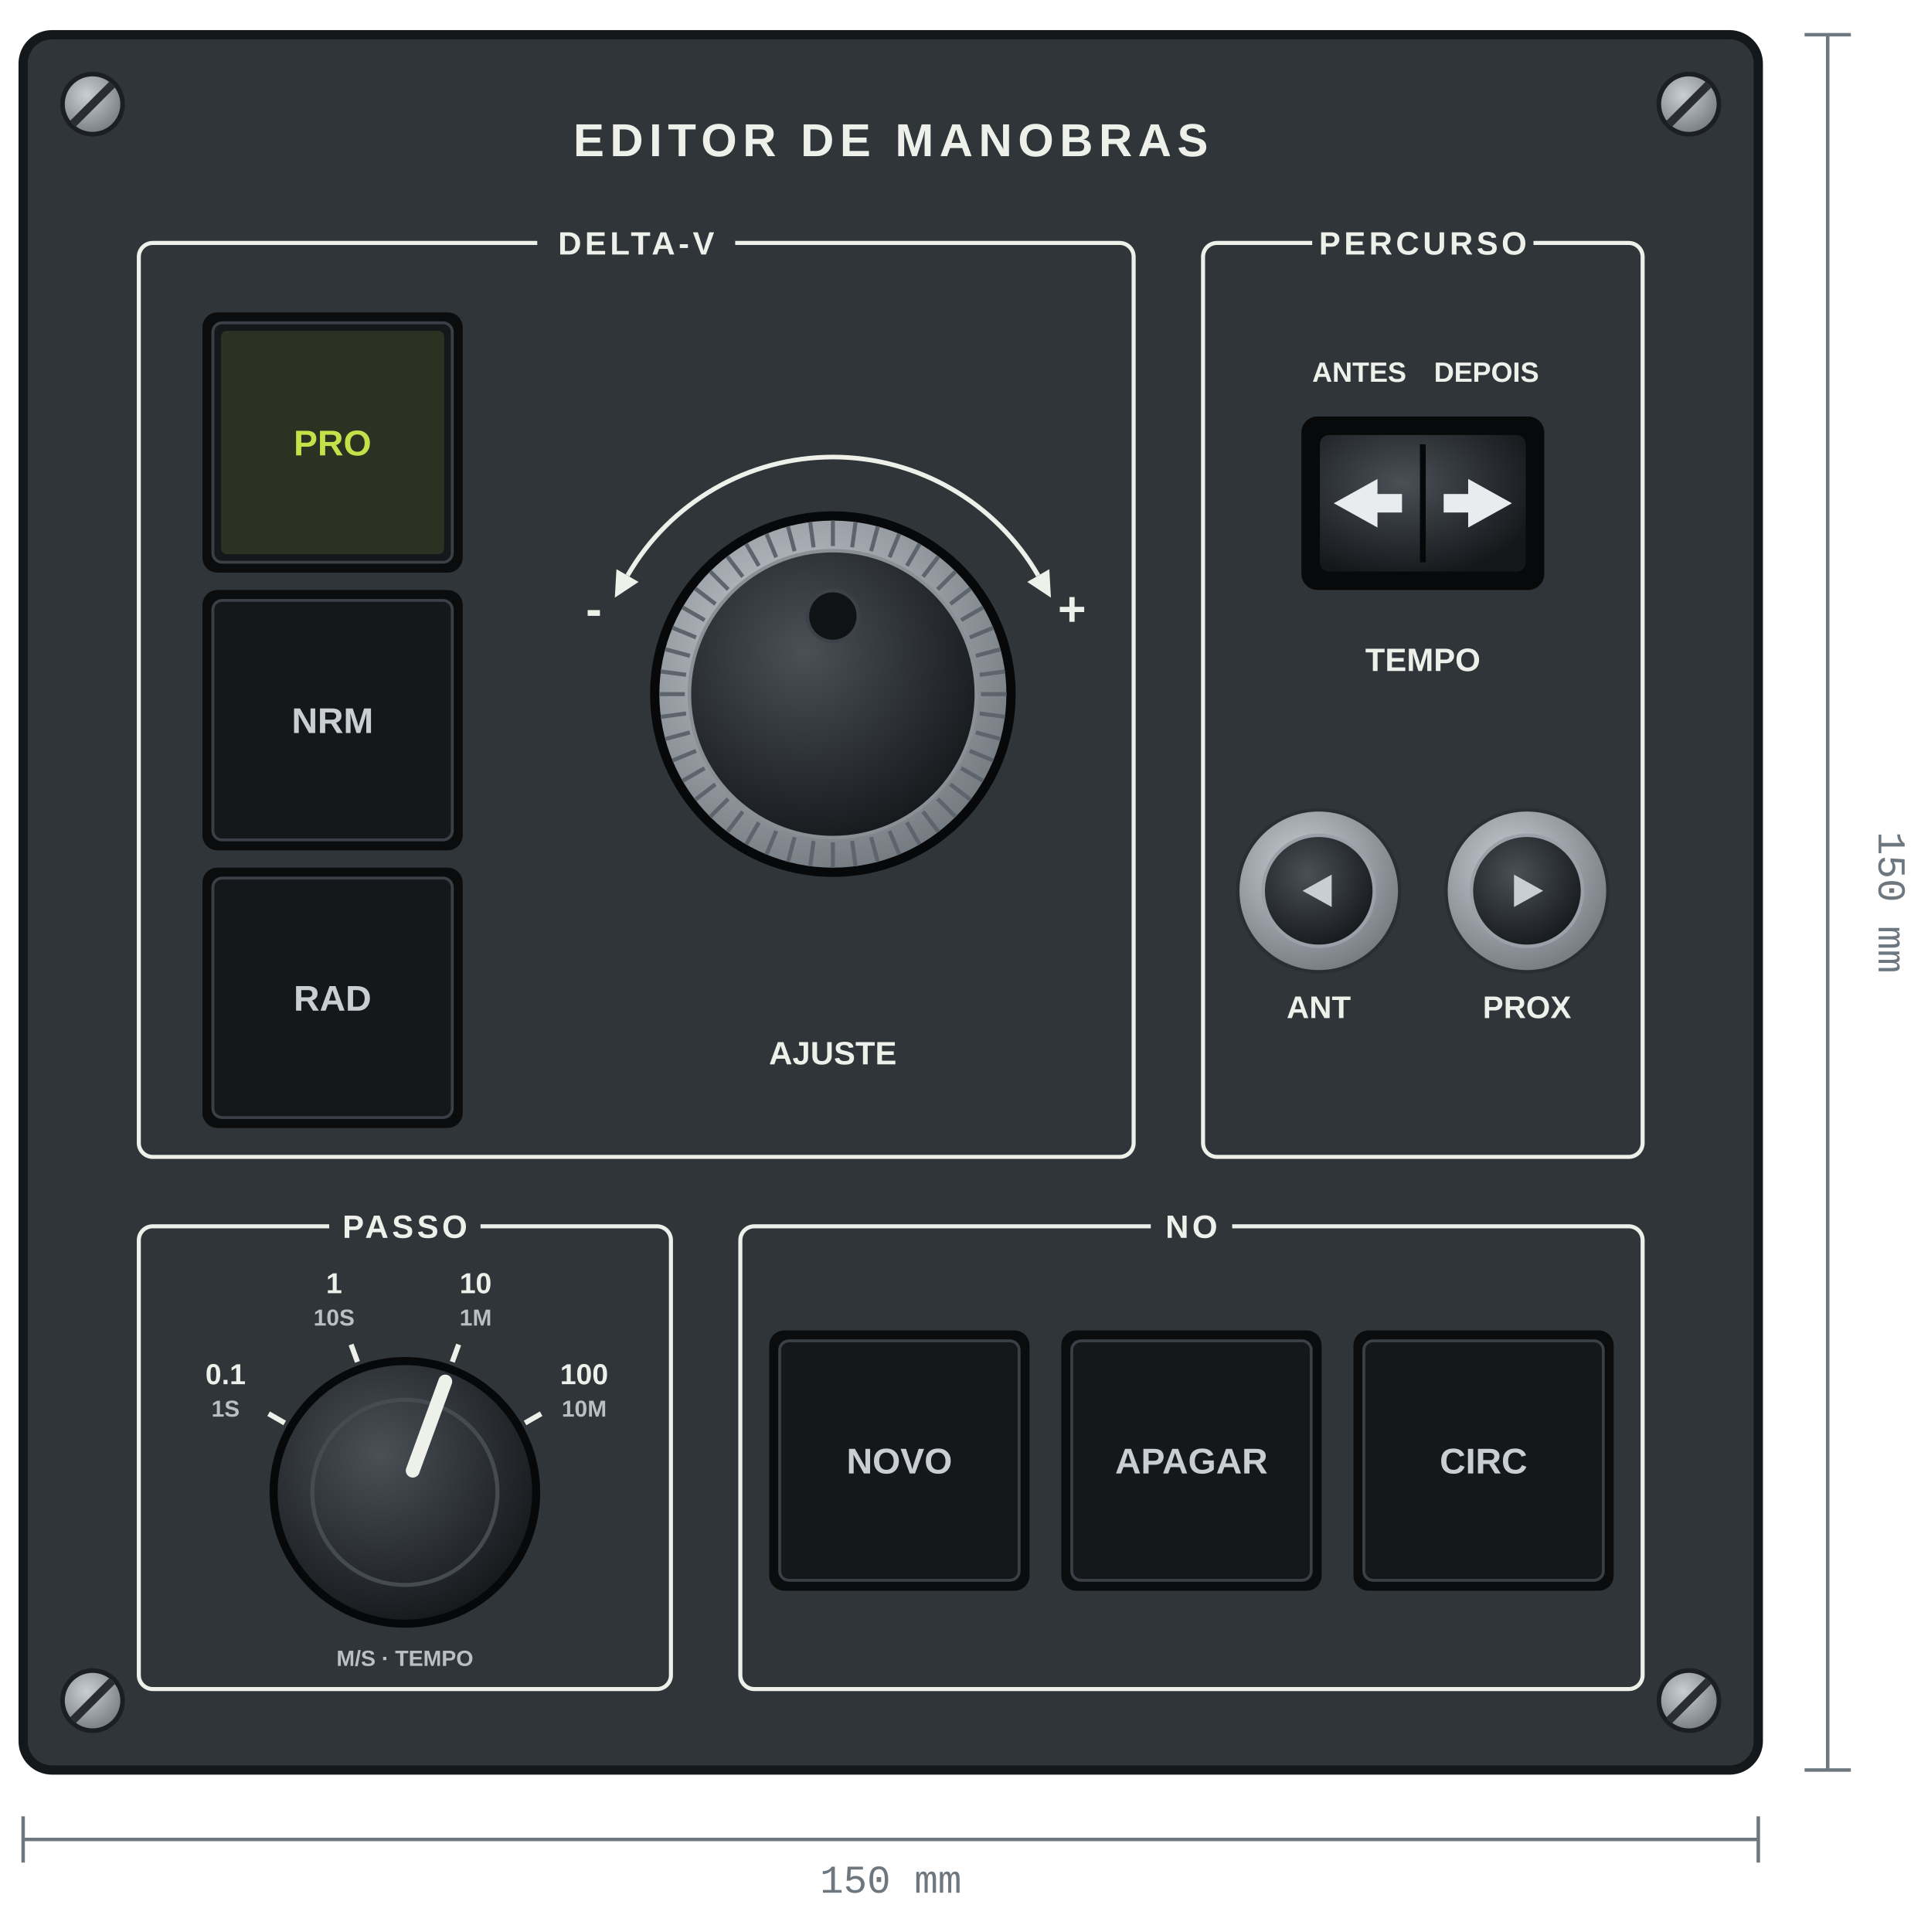
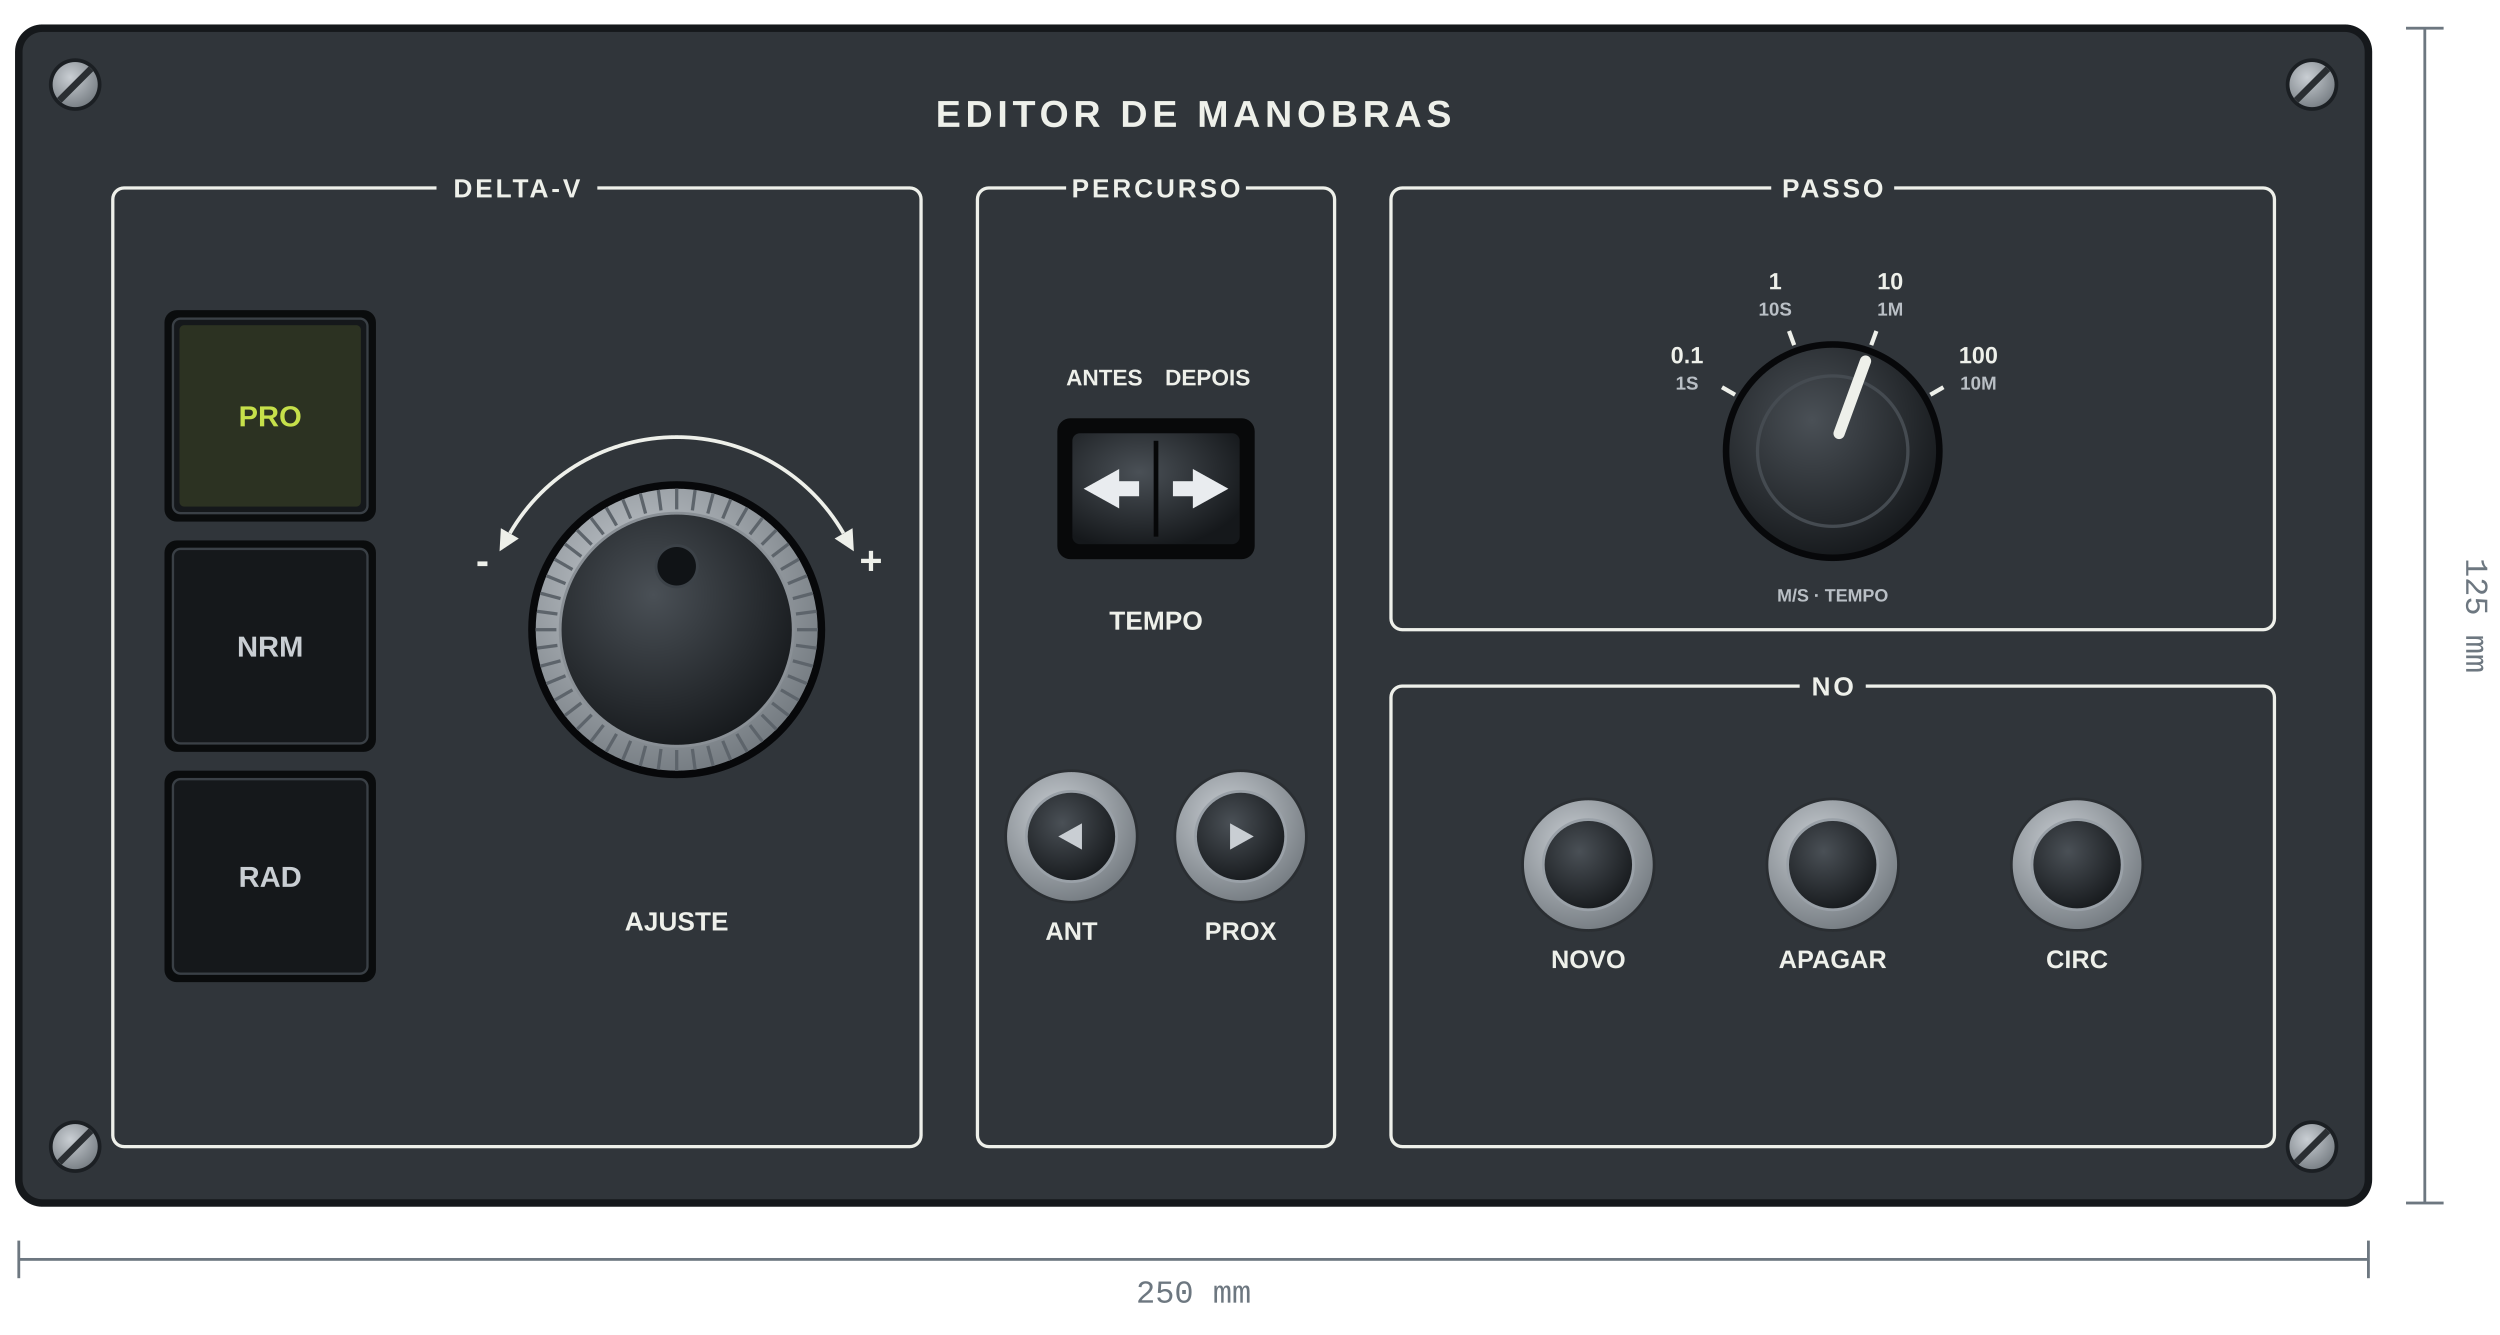
- <svg xmlns="http://www.w3.org/2000/svg" viewBox="-2 -3 166 167" width="664" height="668" role="img" aria-label="Painel do editor de manobras, 150 por 150 mm: korry PRO, NRM e RAD com PRO aceso, encoder de ajuste, grupo PERCURSO com TEMPO, ANT e PROX, chave rotativa de passo e korry NOVO, APAGAR e CIRC">
+ <svg xmlns="http://www.w3.org/2000/svg" viewBox="-2 -3 266 142" width="1064" height="568" role="img" aria-label="Editor de manobras, 250 por 125 mm: korry PRO, NRM e RAD com o PRO aceso, encoder de ajuste, grupo PERCURSO, chave rotativa do passo e botoes NOVO, APAGAR e CIRC">
  <style>.lg{font-family:"B612","Arial Narrow",Arial,sans-serif;font-weight:700}.lcdt{font-family:"B612 Mono","Courier New",monospace;font-weight:700}.dimline{stroke:#6d7780;stroke-width:.3;fill:none}.dimtext{fill:#6d7780;font-family:"B612 Mono","Courier New",monospace;font-size:3.4px}</style>
  <defs>
    <pattern id="zebra" width="6" height="6" patternUnits="userSpaceOnUse" patternTransform="rotate(45)">
      <rect width="6" height="6" fill="#1b1d1f" />
      <rect width="3" height="6" fill="#e7b416" />
    </pattern>
    <radialGradient id="knob" cx="40%" cy="35%" r="70%">
      <stop offset="0" stop-color="#4a5056" />
      <stop offset="1" stop-color="#15181b" />
    </radialGradient>
    <radialGradient id="nut" cx="40%" cy="35%" r="75%">
      <stop offset="0" stop-color="#c9ced3" />
      <stop offset="1" stop-color="#6c7379" />
    </radialGradient>
  </defs>
-   <rect x="0" y="0" width="150" height="150" rx="2.5" fill="#30353a" stroke="#15181b" stroke-width=".8" />
+   <rect x="0" y="0" width="250" height="125" rx="2.5" fill="#30353a" stroke="#15181b" stroke-width=".8" />
  <circle cx="6" cy="6" r="2.6" fill="url(#nut)" stroke="#1b1f23" stroke-width=".4" />
  <line x1="4.3" y1="7.7" x2="7.7" y2="4.3" stroke="#2a2e32" stroke-width=".7" />
-   <circle cx="144" cy="6" r="2.6" fill="url(#nut)" stroke="#1b1f23" stroke-width=".4" />
-   <line x1="142.3" y1="7.7" x2="145.7" y2="4.3" stroke="#2a2e32" stroke-width=".7" />
-   <circle cx="6" cy="144" r="2.6" fill="url(#nut)" stroke="#1b1f23" stroke-width=".4" />
-   <line x1="4.3" y1="145.7" x2="7.7" y2="142.3" stroke="#2a2e32" stroke-width=".7" />
-   <circle cx="144" cy="144" r="2.6" fill="url(#nut)" stroke="#1b1f23" stroke-width=".4" />
-   <line x1="142.3" y1="145.7" x2="145.7" y2="142.3" stroke="#2a2e32" stroke-width=".7" />
-   <text class="lg" x="75" y="10.5" font-size="4" text-anchor="middle" fill="#eef0ea" letter-spacing=".5">EDITOR DE MANOBRAS</text>
-   <rect x="10" y="18" width="86" height="79" rx="1.2" fill="none" stroke="#eef0ea" stroke-width=".35" />
-   <rect x="44.444" y="16" width="17.112" height="4" fill="#30353a" />
-   <text class="lg" x="53" y="19" font-size="2.8" text-anchor="middle" fill="#eef0ea" letter-spacing=".3">DELTA-V</text>
-   <rect x="15.5" y="24" width="22.5" height="22.5" rx="1.3" fill="#0a0c0d" />
-   <rect x="16.4" y="24.9" width="20.7" height="20.7" rx=".8" fill="#15181b" stroke="#3a4046" stroke-width=".25" />
-   <rect x="17.1" y="25.6" width="19.3" height="19.3" rx=".5" fill="#c6e04a" opacity=".13" />
-   <text class="lg" x="26.75" y="36.366" font-size="3.1" text-anchor="middle" fill="#c6e04a">PRO</text>
-   <rect x="15.5" y="48" width="22.5" height="22.5" rx="1.3" fill="#0a0c0d" />
-   <rect x="16.4" y="48.9" width="20.7" height="20.7" rx=".8" fill="#15181b" stroke="#3a4046" stroke-width=".25" />
-   <text class="lg" x="26.75" y="60.366" font-size="3.1" text-anchor="middle" fill="#c9ced3">NRM</text>
-   <rect x="15.5" y="72" width="22.5" height="22.5" rx="1.3" fill="#0a0c0d" />
-   <rect x="16.4" y="72.9" width="20.7" height="20.7" rx=".8" fill="#15181b" stroke="#3a4046" stroke-width=".25" />
-   <text class="lg" x="26.75" y="84.366" font-size="3.1" text-anchor="middle" fill="#c9ced3">RAD</text>
-   <path d="M52.25 46.75 A20.5 20.5 0 0 1 87.75 46.75" fill="none" stroke="#eef0ea" stroke-width=".4" />
-   <polygon points="51.15,48.66 51.29,46.20 53.20,47.30" fill="#eef0ea" />
-   <polygon points="88.85,48.66 88.71,46.20 86.80,47.30" fill="#eef0ea" />
-   <text class="lg" x="49.33" y="51.08" font-size="4.2" text-anchor="middle" fill="#eef0ea">-</text>
-   <text class="lg" x="90.67" y="51.08" font-size="4.2" text-anchor="middle" fill="#eef0ea">+</text>
-   <circle cx="70" cy="57" r="15.8" fill="#07080a" />
-   <circle cx="70" cy="57" r="15" fill="url(#nut)" />
-   <line x1="82.80" y1="57.00" x2="85.00" y2="57.00" stroke="#5d646b" stroke-width=".35" />
-   <line x1="82.69" y1="58.67" x2="84.87" y2="58.96" stroke="#5d646b" stroke-width=".35" />
-   <line x1="82.36" y1="60.31" x2="84.49" y2="60.88" stroke="#5d646b" stroke-width=".35" />
-   <line x1="81.83" y1="61.90" x2="83.86" y2="62.74" stroke="#5d646b" stroke-width=".35" />
-   <line x1="81.09" y1="63.40" x2="82.99" y2="64.50" stroke="#5d646b" stroke-width=".35" />
-   <line x1="80.15" y1="64.79" x2="81.90" y2="66.13" stroke="#5d646b" stroke-width=".35" />
-   <line x1="79.05" y1="66.05" x2="80.61" y2="67.61" stroke="#5d646b" stroke-width=".35" />
-   <line x1="77.79" y1="67.15" x2="79.13" y2="68.90" stroke="#5d646b" stroke-width=".35" />
-   <line x1="76.40" y1="68.09" x2="77.50" y2="69.99" stroke="#5d646b" stroke-width=".35" />
-   <line x1="74.90" y1="68.83" x2="75.74" y2="70.86" stroke="#5d646b" stroke-width=".35" />
-   <line x1="73.31" y1="69.36" x2="73.88" y2="71.49" stroke="#5d646b" stroke-width=".35" />
-   <line x1="71.67" y1="69.69" x2="71.96" y2="71.87" stroke="#5d646b" stroke-width=".35" />
-   <line x1="70.00" y1="69.80" x2="70.00" y2="72.00" stroke="#5d646b" stroke-width=".35" />
-   <line x1="68.33" y1="69.69" x2="68.04" y2="71.87" stroke="#5d646b" stroke-width=".35" />
-   <line x1="66.69" y1="69.36" x2="66.12" y2="71.49" stroke="#5d646b" stroke-width=".35" />
-   <line x1="65.10" y1="68.83" x2="64.26" y2="70.86" stroke="#5d646b" stroke-width=".35" />
-   <line x1="63.60" y1="68.09" x2="62.50" y2="69.99" stroke="#5d646b" stroke-width=".35" />
-   <line x1="62.21" y1="67.15" x2="60.87" y2="68.90" stroke="#5d646b" stroke-width=".35" />
-   <line x1="60.95" y1="66.05" x2="59.39" y2="67.61" stroke="#5d646b" stroke-width=".35" />
-   <line x1="59.85" y1="64.79" x2="58.10" y2="66.13" stroke="#5d646b" stroke-width=".35" />
-   <line x1="58.91" y1="63.40" x2="57.01" y2="64.50" stroke="#5d646b" stroke-width=".35" />
-   <line x1="58.17" y1="61.90" x2="56.14" y2="62.74" stroke="#5d646b" stroke-width=".35" />
-   <line x1="57.64" y1="60.31" x2="55.51" y2="60.88" stroke="#5d646b" stroke-width=".35" />
-   <line x1="57.31" y1="58.67" x2="55.13" y2="58.96" stroke="#5d646b" stroke-width=".35" />
-   <line x1="57.20" y1="57.00" x2="55.00" y2="57.00" stroke="#5d646b" stroke-width=".35" />
-   <line x1="57.31" y1="55.33" x2="55.13" y2="55.04" stroke="#5d646b" stroke-width=".35" />
-   <line x1="57.64" y1="53.69" x2="55.51" y2="53.12" stroke="#5d646b" stroke-width=".35" />
-   <line x1="58.17" y1="52.10" x2="56.14" y2="51.26" stroke="#5d646b" stroke-width=".35" />
-   <line x1="58.91" y1="50.60" x2="57.01" y2="49.50" stroke="#5d646b" stroke-width=".35" />
-   <line x1="59.85" y1="49.21" x2="58.10" y2="47.87" stroke="#5d646b" stroke-width=".35" />
-   <line x1="60.95" y1="47.95" x2="59.39" y2="46.39" stroke="#5d646b" stroke-width=".35" />
-   <line x1="62.21" y1="46.85" x2="60.87" y2="45.10" stroke="#5d646b" stroke-width=".35" />
-   <line x1="63.60" y1="45.91" x2="62.50" y2="44.01" stroke="#5d646b" stroke-width=".35" />
-   <line x1="65.10" y1="45.17" x2="64.26" y2="43.14" stroke="#5d646b" stroke-width=".35" />
-   <line x1="66.69" y1="44.64" x2="66.12" y2="42.51" stroke="#5d646b" stroke-width=".35" />
-   <line x1="68.33" y1="44.31" x2="68.04" y2="42.13" stroke="#5d646b" stroke-width=".35" />
-   <line x1="70.00" y1="44.20" x2="70.00" y2="42.00" stroke="#5d646b" stroke-width=".35" />
-   <line x1="71.67" y1="44.31" x2="71.96" y2="42.13" stroke="#5d646b" stroke-width=".35" />
-   <line x1="73.31" y1="44.64" x2="73.88" y2="42.51" stroke="#5d646b" stroke-width=".35" />
-   <line x1="74.90" y1="45.17" x2="75.74" y2="43.14" stroke="#5d646b" stroke-width=".35" />
-   <line x1="76.40" y1="45.91" x2="77.50" y2="44.01" stroke="#5d646b" stroke-width=".35" />
-   <line x1="77.79" y1="46.85" x2="79.13" y2="45.10" stroke="#5d646b" stroke-width=".35" />
-   <line x1="79.05" y1="47.95" x2="80.61" y2="46.39" stroke="#5d646b" stroke-width=".35" />
-   <line x1="80.15" y1="49.21" x2="81.90" y2="47.87" stroke="#5d646b" stroke-width=".35" />
-   <line x1="81.09" y1="50.60" x2="82.99" y2="49.50" stroke="#5d646b" stroke-width=".35" />
-   <line x1="81.83" y1="52.10" x2="83.86" y2="51.26" stroke="#5d646b" stroke-width=".35" />
-   <line x1="82.36" y1="53.69" x2="84.49" y2="53.12" stroke="#5d646b" stroke-width=".35" />
-   <line x1="82.69" y1="55.33" x2="84.87" y2="55.04" stroke="#5d646b" stroke-width=".35" />
-   <circle cx="70" cy="57" r="12.4" fill="url(#knob)" stroke="#8a9096" stroke-width=".3" />
-   <circle cx="70" cy="50.25" r="2.2" fill="#101316" stroke="#3c4248" stroke-width=".3" />
-   <text class="lg" x="70" y="89" font-size="2.8" text-anchor="middle" fill="#eef0ea">AJUSTE</text>
-   <rect x="102" y="18" width="38" height="79" rx="1.2" fill="none" stroke="#eef0ea" stroke-width=".35" />
-   <rect x="111.436" y="16" width="19.128" height="4" fill="#30353a" />
-   <text class="lg" x="121" y="19" font-size="2.8" text-anchor="middle" fill="#eef0ea" letter-spacing=".3">PERCURSO</text>
-   <text class="lg" x="115.5" y="30" font-size="2.4" text-anchor="middle" fill="#eef0ea">ANTES</text>
-   <text class="lg" x="126.5" y="30" font-size="2.4" text-anchor="middle" fill="#eef0ea">DEPOIS</text>
-   <rect x="110.5" y="33" width="21" height="15" rx="1.4" fill="#08090a" />
-   <rect x="112.1" y="34.6" width="17.8" height="11.8" rx=".8" fill="url(#knob)" />
-   <line x1="121" y1="35.4" x2="121" y2="45.6" stroke="#060708" stroke-width=".5" />
-   <polygon points="113.30 40.50 117.08 38.40 117.08 42.60" fill="#e9ecef" />
-   <rect x="117" y="39.7" width="2.2" height="1.6" fill="#e9ecef" />
-   <polygon points="128.70 40.50 124.92 38.40 124.92 42.60" fill="#e9ecef" />
-   <rect x="122.8" y="39.7" width="2.2" height="1.6" fill="#e9ecef" />
-   <text class="lg" x="121" y="55" font-size="2.8" text-anchor="middle" fill="#eef0ea">TEMPO</text>
-   <circle cx="112" cy="74" r="7" fill="url(#nut)" stroke="#2a2e32" stroke-width=".3" />
-   <circle cx="112" cy="74" r="4.8" fill="url(#knob)" stroke="#9aa1a8" stroke-width=".3" />
-   <polygon points="110.60 74.00 113.12 72.60 113.12 75.40" fill="#c9ced3" />
-   <text class="lg" x="112" y="85" font-size="2.7" text-anchor="middle" fill="#eef0ea">ANT</text>
-   <circle cx="130" cy="74" r="7" fill="url(#nut)" stroke="#2a2e32" stroke-width=".3" />
-   <circle cx="130" cy="74" r="4.8" fill="url(#knob)" stroke="#9aa1a8" stroke-width=".3" />
-   <polygon points="131.40 74.00 128.88 72.60 128.88 75.40" fill="#c9ced3" />
-   <text class="lg" x="130" y="85" font-size="2.7" text-anchor="middle" fill="#eef0ea">PROX</text>
-   <rect x="10" y="103" width="46" height="40" rx="1.2" fill="none" stroke="#eef0ea" stroke-width=".35" />
-   <rect x="26.46" y="101" width="13.08" height="4" fill="#30353a" />
-   <text class="lg" x="33" y="104" font-size="2.8" text-anchor="middle" fill="#eef0ea" letter-spacing=".3">PASSO</text>
-   <line x1="22.61" y1="120.00" x2="21.22" y2="119.20" stroke="#eef0ea" stroke-width=".45" />
-   <text class="lg" x="17.50" y="116.65" font-size="2.5" text-anchor="middle" fill="#eef0ea">0.1</text>
-   <text class="lg" x="17.50" y="119.45" font-size="2" text-anchor="middle" fill="#b9bfc5">1S</text>
-   <line x1="28.90" y1="114.72" x2="28.35" y2="113.22" stroke="#eef0ea" stroke-width=".45" />
-   <text class="lg" x="26.88" y="108.78" font-size="2.5" text-anchor="middle" fill="#eef0ea">1</text>
-   <text class="lg" x="26.88" y="111.58" font-size="2" text-anchor="middle" fill="#b9bfc5">10S</text>
-   <line x1="37.10" y1="114.72" x2="37.65" y2="113.22" stroke="#eef0ea" stroke-width=".45" />
-   <text class="lg" x="39.12" y="108.78" font-size="2.5" text-anchor="middle" fill="#eef0ea">10</text>
-   <text class="lg" x="39.12" y="111.58" font-size="2" text-anchor="middle" fill="#b9bfc5">1M</text>
-   <line x1="43.39" y1="120.00" x2="44.78" y2="119.20" stroke="#eef0ea" stroke-width=".45" />
-   <text class="lg" x="48.50" y="116.65" font-size="2.5" text-anchor="middle" fill="#eef0ea">100</text>
-   <text class="lg" x="48.50" y="119.45" font-size="2" text-anchor="middle" fill="#b9bfc5">10M</text>
-   <circle cx="33" cy="126" r="11.7" fill="#07080a" />
-   <circle cx="33" cy="126" r="11" fill="url(#knob)" />
-   <circle cx="33" cy="126" r="8" fill="none" stroke="#454b51" stroke-width=".35" />
-   <line x1="33.68" y1="124.12" x2="36.49" y2="116.42" stroke="#eef0ea" stroke-width="1.2" stroke-linecap="round" />
-   <text class="lg" x="33" y="141" font-size="1.9" text-anchor="middle" fill="#b9bfc5">M/S  ·  TEMPO</text>
-   <rect x="62" y="103" width="78" height="40" rx="1.2" fill="none" stroke="#eef0ea" stroke-width=".35" />
-   <rect x="97.484" y="101" width="7.032" height="4" fill="#30353a" />
-   <text class="lg" x="101" y="104" font-size="2.8" text-anchor="middle" fill="#eef0ea" letter-spacing=".3">NO</text>
-   <rect x="64.5" y="112" width="22.5" height="22.5" rx="1.3" fill="#0a0c0d" />
-   <rect x="65.4" y="112.9" width="20.7" height="20.7" rx=".8" fill="#15181b" stroke="#3a4046" stroke-width=".25" />
-   <text class="lg" x="75.75" y="124.366" font-size="3.1" text-anchor="middle" fill="#c9ced3">NOVO</text>
-   <rect x="89.75" y="112" width="22.5" height="22.5" rx="1.3" fill="#0a0c0d" />
-   <rect x="90.65" y="112.9" width="20.7" height="20.7" rx=".8" fill="#15181b" stroke="#3a4046" stroke-width=".25" />
-   <text class="lg" x="101" y="124.366" font-size="3.1" text-anchor="middle" fill="#c9ced3">APAGAR</text>
-   <rect x="115" y="112" width="22.5" height="22.5" rx="1.3" fill="#0a0c0d" />
-   <rect x="115.9" y="112.9" width="20.7" height="20.7" rx=".8" fill="#15181b" stroke="#3a4046" stroke-width=".25" />
-   <text class="lg" x="126.25" y="124.366" font-size="3.1" text-anchor="middle" fill="#c9ced3">CIRC</text>
-   <line class="dimline" x1="0" y1="156" x2="150" y2="156" />
-   <line class="dimline" x1="0" y1="154" x2="0" y2="158" />
-   <line class="dimline" x1="150" y1="154" x2="150" y2="158" />
-   <text class="dimtext" x="75" y="160.6" text-anchor="middle">150 mm</text>
-   <line class="dimline" x1="156" y1="0" x2="156" y2="150" />
-   <line class="dimline" x1="154" y1="0" x2="158" y2="0" />
-   <line class="dimline" x1="154" y1="150" x2="158" y2="150" />
-   <text class="dimtext" transform="translate(160.4 75) rotate(90)" text-anchor="middle">150 mm</text>
+   <circle cx="244" cy="6" r="2.6" fill="url(#nut)" stroke="#1b1f23" stroke-width=".4" />
+   <line x1="242.3" y1="7.7" x2="245.7" y2="4.3" stroke="#2a2e32" stroke-width=".7" />
+   <circle cx="6" cy="119" r="2.6" fill="url(#nut)" stroke="#1b1f23" stroke-width=".4" />
+   <line x1="4.3" y1="120.7" x2="7.7" y2="117.3" stroke="#2a2e32" stroke-width=".7" />
+   <circle cx="244" cy="119" r="2.6" fill="url(#nut)" stroke="#1b1f23" stroke-width=".4" />
+   <line x1="242.3" y1="120.7" x2="245.7" y2="117.3" stroke="#2a2e32" stroke-width=".7" />
+   <text class="lg" x="125" y="10.5" font-size="4" text-anchor="middle" fill="#eef0ea" letter-spacing=".5">EDITOR DE MANOBRAS</text>
+   <rect x="10" y="17" width="86" height="102" rx="1.2" fill="none" stroke="#eef0ea" stroke-width=".35" />
+   <rect x="44.444" y="15" width="17.112" height="4" fill="#30353a" />
+   <text class="lg" x="53" y="18" font-size="2.8" text-anchor="middle" fill="#eef0ea" letter-spacing=".3">DELTA-V</text>
+   <rect x="15.5" y="30" width="22.5" height="22.5" rx="1.3" fill="#0a0c0d" />
+   <rect x="16.4" y="30.9" width="20.7" height="20.7" rx=".8" fill="#15181b" stroke="#3a4046" stroke-width=".25" />
+   <rect x="17.1" y="31.6" width="19.3" height="19.3" rx=".5" fill="#c6e04a" opacity=".13" />
+   <text class="lg" x="26.75" y="42.366" font-size="3.1" text-anchor="middle" fill="#c6e04a">PRO</text>
+   <rect x="15.5" y="54.5" width="22.5" height="22.5" rx="1.3" fill="#0a0c0d" />
+   <rect x="16.4" y="55.4" width="20.7" height="20.7" rx=".8" fill="#15181b" stroke="#3a4046" stroke-width=".25" />
+   <text class="lg" x="26.75" y="66.866" font-size="3.1" text-anchor="middle" fill="#c9ced3">NRM</text>
+   <rect x="15.5" y="79" width="22.5" height="22.5" rx="1.3" fill="#0a0c0d" />
+   <rect x="16.4" y="79.9" width="20.7" height="20.7" rx=".8" fill="#15181b" stroke="#3a4046" stroke-width=".25" />
+   <text class="lg" x="26.75" y="91.366" font-size="3.1" text-anchor="middle" fill="#c9ced3">RAD</text>
+   <path d="M52.25 53.75 A20.5 20.5 0 0 1 87.75 53.75" fill="none" stroke="#eef0ea" stroke-width=".4" />
+   <polygon points="51.15,55.66 51.29,53.20 53.20,54.30" fill="#eef0ea" />
+   <polygon points="88.85,55.66 88.71,53.20 86.80,54.30" fill="#eef0ea" />
+   <text class="lg" x="49.33" y="58.08" font-size="4.2" text-anchor="middle" fill="#eef0ea">-</text>
+   <text class="lg" x="90.67" y="58.08" font-size="4.2" text-anchor="middle" fill="#eef0ea">+</text>
+   <circle cx="70" cy="64" r="15.8" fill="#07080a" />
+   <circle cx="70" cy="64" r="15" fill="url(#nut)" />
+   <line x1="82.80" y1="64.00" x2="85.00" y2="64.00" stroke="#5d646b" stroke-width=".35" />
+   <line x1="82.69" y1="65.67" x2="84.87" y2="65.96" stroke="#5d646b" stroke-width=".35" />
+   <line x1="82.36" y1="67.31" x2="84.49" y2="67.88" stroke="#5d646b" stroke-width=".35" />
+   <line x1="81.83" y1="68.90" x2="83.86" y2="69.74" stroke="#5d646b" stroke-width=".35" />
+   <line x1="81.09" y1="70.40" x2="82.99" y2="71.50" stroke="#5d646b" stroke-width=".35" />
+   <line x1="80.15" y1="71.79" x2="81.90" y2="73.13" stroke="#5d646b" stroke-width=".35" />
+   <line x1="79.05" y1="73.05" x2="80.61" y2="74.61" stroke="#5d646b" stroke-width=".35" />
+   <line x1="77.79" y1="74.15" x2="79.13" y2="75.90" stroke="#5d646b" stroke-width=".35" />
+   <line x1="76.40" y1="75.09" x2="77.50" y2="76.99" stroke="#5d646b" stroke-width=".35" />
+   <line x1="74.90" y1="75.83" x2="75.74" y2="77.86" stroke="#5d646b" stroke-width=".35" />
+   <line x1="73.31" y1="76.36" x2="73.88" y2="78.49" stroke="#5d646b" stroke-width=".35" />
+   <line x1="71.67" y1="76.69" x2="71.96" y2="78.87" stroke="#5d646b" stroke-width=".35" />
+   <line x1="70.00" y1="76.80" x2="70.00" y2="79.00" stroke="#5d646b" stroke-width=".35" />
+   <line x1="68.33" y1="76.69" x2="68.04" y2="78.87" stroke="#5d646b" stroke-width=".35" />
+   <line x1="66.69" y1="76.36" x2="66.12" y2="78.49" stroke="#5d646b" stroke-width=".35" />
+   <line x1="65.10" y1="75.83" x2="64.26" y2="77.86" stroke="#5d646b" stroke-width=".35" />
+   <line x1="63.60" y1="75.09" x2="62.50" y2="76.99" stroke="#5d646b" stroke-width=".35" />
+   <line x1="62.21" y1="74.15" x2="60.87" y2="75.90" stroke="#5d646b" stroke-width=".35" />
+   <line x1="60.95" y1="73.05" x2="59.39" y2="74.61" stroke="#5d646b" stroke-width=".35" />
+   <line x1="59.85" y1="71.79" x2="58.10" y2="73.13" stroke="#5d646b" stroke-width=".35" />
+   <line x1="58.91" y1="70.40" x2="57.01" y2="71.50" stroke="#5d646b" stroke-width=".35" />
+   <line x1="58.17" y1="68.90" x2="56.14" y2="69.74" stroke="#5d646b" stroke-width=".35" />
+   <line x1="57.64" y1="67.31" x2="55.51" y2="67.88" stroke="#5d646b" stroke-width=".35" />
+   <line x1="57.31" y1="65.67" x2="55.13" y2="65.96" stroke="#5d646b" stroke-width=".35" />
+   <line x1="57.20" y1="64.00" x2="55.00" y2="64.00" stroke="#5d646b" stroke-width=".35" />
+   <line x1="57.31" y1="62.33" x2="55.13" y2="62.04" stroke="#5d646b" stroke-width=".35" />
+   <line x1="57.64" y1="60.69" x2="55.51" y2="60.12" stroke="#5d646b" stroke-width=".35" />
+   <line x1="58.17" y1="59.10" x2="56.14" y2="58.26" stroke="#5d646b" stroke-width=".35" />
+   <line x1="58.91" y1="57.60" x2="57.01" y2="56.50" stroke="#5d646b" stroke-width=".35" />
+   <line x1="59.85" y1="56.21" x2="58.10" y2="54.87" stroke="#5d646b" stroke-width=".35" />
+   <line x1="60.95" y1="54.95" x2="59.39" y2="53.39" stroke="#5d646b" stroke-width=".35" />
+   <line x1="62.21" y1="53.85" x2="60.87" y2="52.10" stroke="#5d646b" stroke-width=".35" />
+   <line x1="63.60" y1="52.91" x2="62.50" y2="51.01" stroke="#5d646b" stroke-width=".35" />
+   <line x1="65.10" y1="52.17" x2="64.26" y2="50.14" stroke="#5d646b" stroke-width=".35" />
+   <line x1="66.69" y1="51.64" x2="66.12" y2="49.51" stroke="#5d646b" stroke-width=".35" />
+   <line x1="68.33" y1="51.31" x2="68.04" y2="49.13" stroke="#5d646b" stroke-width=".35" />
+   <line x1="70.00" y1="51.20" x2="70.00" y2="49.00" stroke="#5d646b" stroke-width=".35" />
+   <line x1="71.67" y1="51.31" x2="71.96" y2="49.13" stroke="#5d646b" stroke-width=".35" />
+   <line x1="73.31" y1="51.64" x2="73.88" y2="49.51" stroke="#5d646b" stroke-width=".35" />
+   <line x1="74.90" y1="52.17" x2="75.74" y2="50.14" stroke="#5d646b" stroke-width=".35" />
+   <line x1="76.40" y1="52.91" x2="77.50" y2="51.01" stroke="#5d646b" stroke-width=".35" />
+   <line x1="77.79" y1="53.85" x2="79.13" y2="52.10" stroke="#5d646b" stroke-width=".35" />
+   <line x1="79.05" y1="54.95" x2="80.61" y2="53.39" stroke="#5d646b" stroke-width=".35" />
+   <line x1="80.15" y1="56.21" x2="81.90" y2="54.87" stroke="#5d646b" stroke-width=".35" />
+   <line x1="81.09" y1="57.60" x2="82.99" y2="56.50" stroke="#5d646b" stroke-width=".35" />
+   <line x1="81.83" y1="59.10" x2="83.86" y2="58.26" stroke="#5d646b" stroke-width=".35" />
+   <line x1="82.36" y1="60.69" x2="84.49" y2="60.12" stroke="#5d646b" stroke-width=".35" />
+   <line x1="82.69" y1="62.33" x2="84.87" y2="62.04" stroke="#5d646b" stroke-width=".35" />
+   <circle cx="70" cy="64" r="12.4" fill="url(#knob)" stroke="#8a9096" stroke-width=".3" />
+   <circle cx="70" cy="57.25" r="2.2" fill="#101316" stroke="#3c4248" stroke-width=".3" />
+   <text class="lg" x="70" y="96" font-size="2.8" text-anchor="middle" fill="#eef0ea">AJUSTE</text>
+   <rect x="102" y="17" width="38" height="102" rx="1.2" fill="none" stroke="#eef0ea" stroke-width=".35" />
+   <rect x="111.436" y="15" width="19.128" height="4" fill="#30353a" />
+   <text class="lg" x="121" y="18" font-size="2.8" text-anchor="middle" fill="#eef0ea" letter-spacing=".3">PERCURSO</text>
+   <text class="lg" x="115.5" y="38" font-size="2.4" text-anchor="middle" fill="#eef0ea">ANTES</text>
+   <text class="lg" x="126.5" y="38" font-size="2.4" text-anchor="middle" fill="#eef0ea">DEPOIS</text>
+   <rect x="110.5" y="41.5" width="21" height="15" rx="1.4" fill="#08090a" />
+   <rect x="112.1" y="43.1" width="17.8" height="11.8" rx=".8" fill="url(#knob)" />
+   <line x1="121" y1="43.9" x2="121" y2="54.1" stroke="#060708" stroke-width=".5" />
+   <polygon points="113.30 49.00 117.08 46.90 117.08 51.10" fill="#e9ecef" />
+   <rect x="117" y="48.2" width="2.2" height="1.6" fill="#e9ecef" />
+   <polygon points="128.70 49.00 124.92 46.90 124.92 51.10" fill="#e9ecef" />
+   <rect x="122.8" y="48.2" width="2.2" height="1.6" fill="#e9ecef" />
+   <text class="lg" x="121" y="64" font-size="2.8" text-anchor="middle" fill="#eef0ea">TEMPO</text>
+   <circle cx="112" cy="86" r="7" fill="url(#nut)" stroke="#2a2e32" stroke-width=".3" />
+   <circle cx="112" cy="86" r="4.8" fill="url(#knob)" stroke="#9aa1a8" stroke-width=".3" />
+   <polygon points="110.60 86.00 113.12 84.60 113.12 87.40" fill="#c9ced3" />
+   <text class="lg" x="112" y="97" font-size="2.7" text-anchor="middle" fill="#eef0ea">ANT</text>
+   <circle cx="130" cy="86" r="7" fill="url(#nut)" stroke="#2a2e32" stroke-width=".3" />
+   <circle cx="130" cy="86" r="4.8" fill="url(#knob)" stroke="#9aa1a8" stroke-width=".3" />
+   <polygon points="131.40 86.00 128.88 84.60 128.88 87.40" fill="#c9ced3" />
+   <text class="lg" x="130" y="97" font-size="2.7" text-anchor="middle" fill="#eef0ea">PROX</text>
+   <rect x="146" y="17" width="94" height="47" rx="1.2" fill="none" stroke="#eef0ea" stroke-width=".35" />
+   <rect x="186.46" y="15" width="13.08" height="4" fill="#30353a" />
+   <text class="lg" x="193" y="18" font-size="2.8" text-anchor="middle" fill="#eef0ea" letter-spacing=".3">PASSO</text>
+   <line x1="182.61" y1="39.00" x2="181.22" y2="38.20" stroke="#eef0ea" stroke-width=".45" />
+   <text class="lg" x="177.50" y="35.65" font-size="2.5" text-anchor="middle" fill="#eef0ea">0.1</text>
+   <text class="lg" x="177.50" y="38.45" font-size="2" text-anchor="middle" fill="#b9bfc5">1S</text>
+   <line x1="188.90" y1="33.72" x2="188.35" y2="32.22" stroke="#eef0ea" stroke-width=".45" />
+   <text class="lg" x="186.88" y="27.78" font-size="2.5" text-anchor="middle" fill="#eef0ea">1</text>
+   <text class="lg" x="186.88" y="30.58" font-size="2" text-anchor="middle" fill="#b9bfc5">10S</text>
+   <line x1="197.10" y1="33.72" x2="197.65" y2="32.22" stroke="#eef0ea" stroke-width=".45" />
+   <text class="lg" x="199.12" y="27.78" font-size="2.5" text-anchor="middle" fill="#eef0ea">10</text>
+   <text class="lg" x="199.12" y="30.58" font-size="2" text-anchor="middle" fill="#b9bfc5">1M</text>
+   <line x1="203.39" y1="39.00" x2="204.78" y2="38.20" stroke="#eef0ea" stroke-width=".45" />
+   <text class="lg" x="208.50" y="35.65" font-size="2.5" text-anchor="middle" fill="#eef0ea">100</text>
+   <text class="lg" x="208.50" y="38.45" font-size="2" text-anchor="middle" fill="#b9bfc5">10M</text>
+   <circle cx="193" cy="45" r="11.7" fill="#07080a" />
+   <circle cx="193" cy="45" r="11" fill="url(#knob)" />
+   <circle cx="193" cy="45" r="8" fill="none" stroke="#454b51" stroke-width=".35" />
+   <line x1="193.68" y1="43.12" x2="196.49" y2="35.42" stroke="#eef0ea" stroke-width="1.2" stroke-linecap="round" />
+   <text class="lg" x="193" y="61" font-size="1.9" text-anchor="middle" fill="#b9bfc5">M/S  ·  TEMPO</text>
+   <rect x="146" y="70" width="94" height="49" rx="1.2" fill="none" stroke="#eef0ea" stroke-width=".35" />
+   <rect x="189.484" y="68" width="7.032" height="4" fill="#30353a" />
+   <text class="lg" x="193" y="71" font-size="2.8" text-anchor="middle" fill="#eef0ea" letter-spacing=".3">NO</text>
+   <circle cx="167" cy="89" r="7" fill="url(#nut)" stroke="#2a2e32" stroke-width=".3" />
+   <circle cx="167" cy="89" r="4.8" fill="url(#knob)" stroke="#9aa1a8" stroke-width=".3" />
+   <text class="lg" x="167" y="100" font-size="2.7" text-anchor="middle" fill="#eef0ea">NOVO</text>
+   <circle cx="193" cy="89" r="7" fill="url(#nut)" stroke="#2a2e32" stroke-width=".3" />
+   <circle cx="193" cy="89" r="4.8" fill="url(#knob)" stroke="#9aa1a8" stroke-width=".3" />
+   <text class="lg" x="193" y="100" font-size="2.7" text-anchor="middle" fill="#eef0ea">APAGAR</text>
+   <circle cx="219" cy="89" r="7" fill="url(#nut)" stroke="#2a2e32" stroke-width=".3" />
+   <circle cx="219" cy="89" r="4.8" fill="url(#knob)" stroke="#9aa1a8" stroke-width=".3" />
+   <text class="lg" x="219" y="100" font-size="2.7" text-anchor="middle" fill="#eef0ea">CIRC</text>
+   <line class="dimline" x1="0" y1="131" x2="250" y2="131" />
+   <line class="dimline" x1="0" y1="129" x2="0" y2="133" />
+   <line class="dimline" x1="250" y1="129" x2="250" y2="133" />
+   <text class="dimtext" x="125" y="135.6" text-anchor="middle">250 mm</text>
+   <line class="dimline" x1="256" y1="0" x2="256" y2="125" />
+   <line class="dimline" x1="254" y1="0" x2="258" y2="0" />
+   <line class="dimline" x1="254" y1="125" x2="258" y2="125" />
+   <text class="dimtext" transform="translate(260.4 62.5) rotate(90)" text-anchor="middle">125 mm</text>
</svg>
